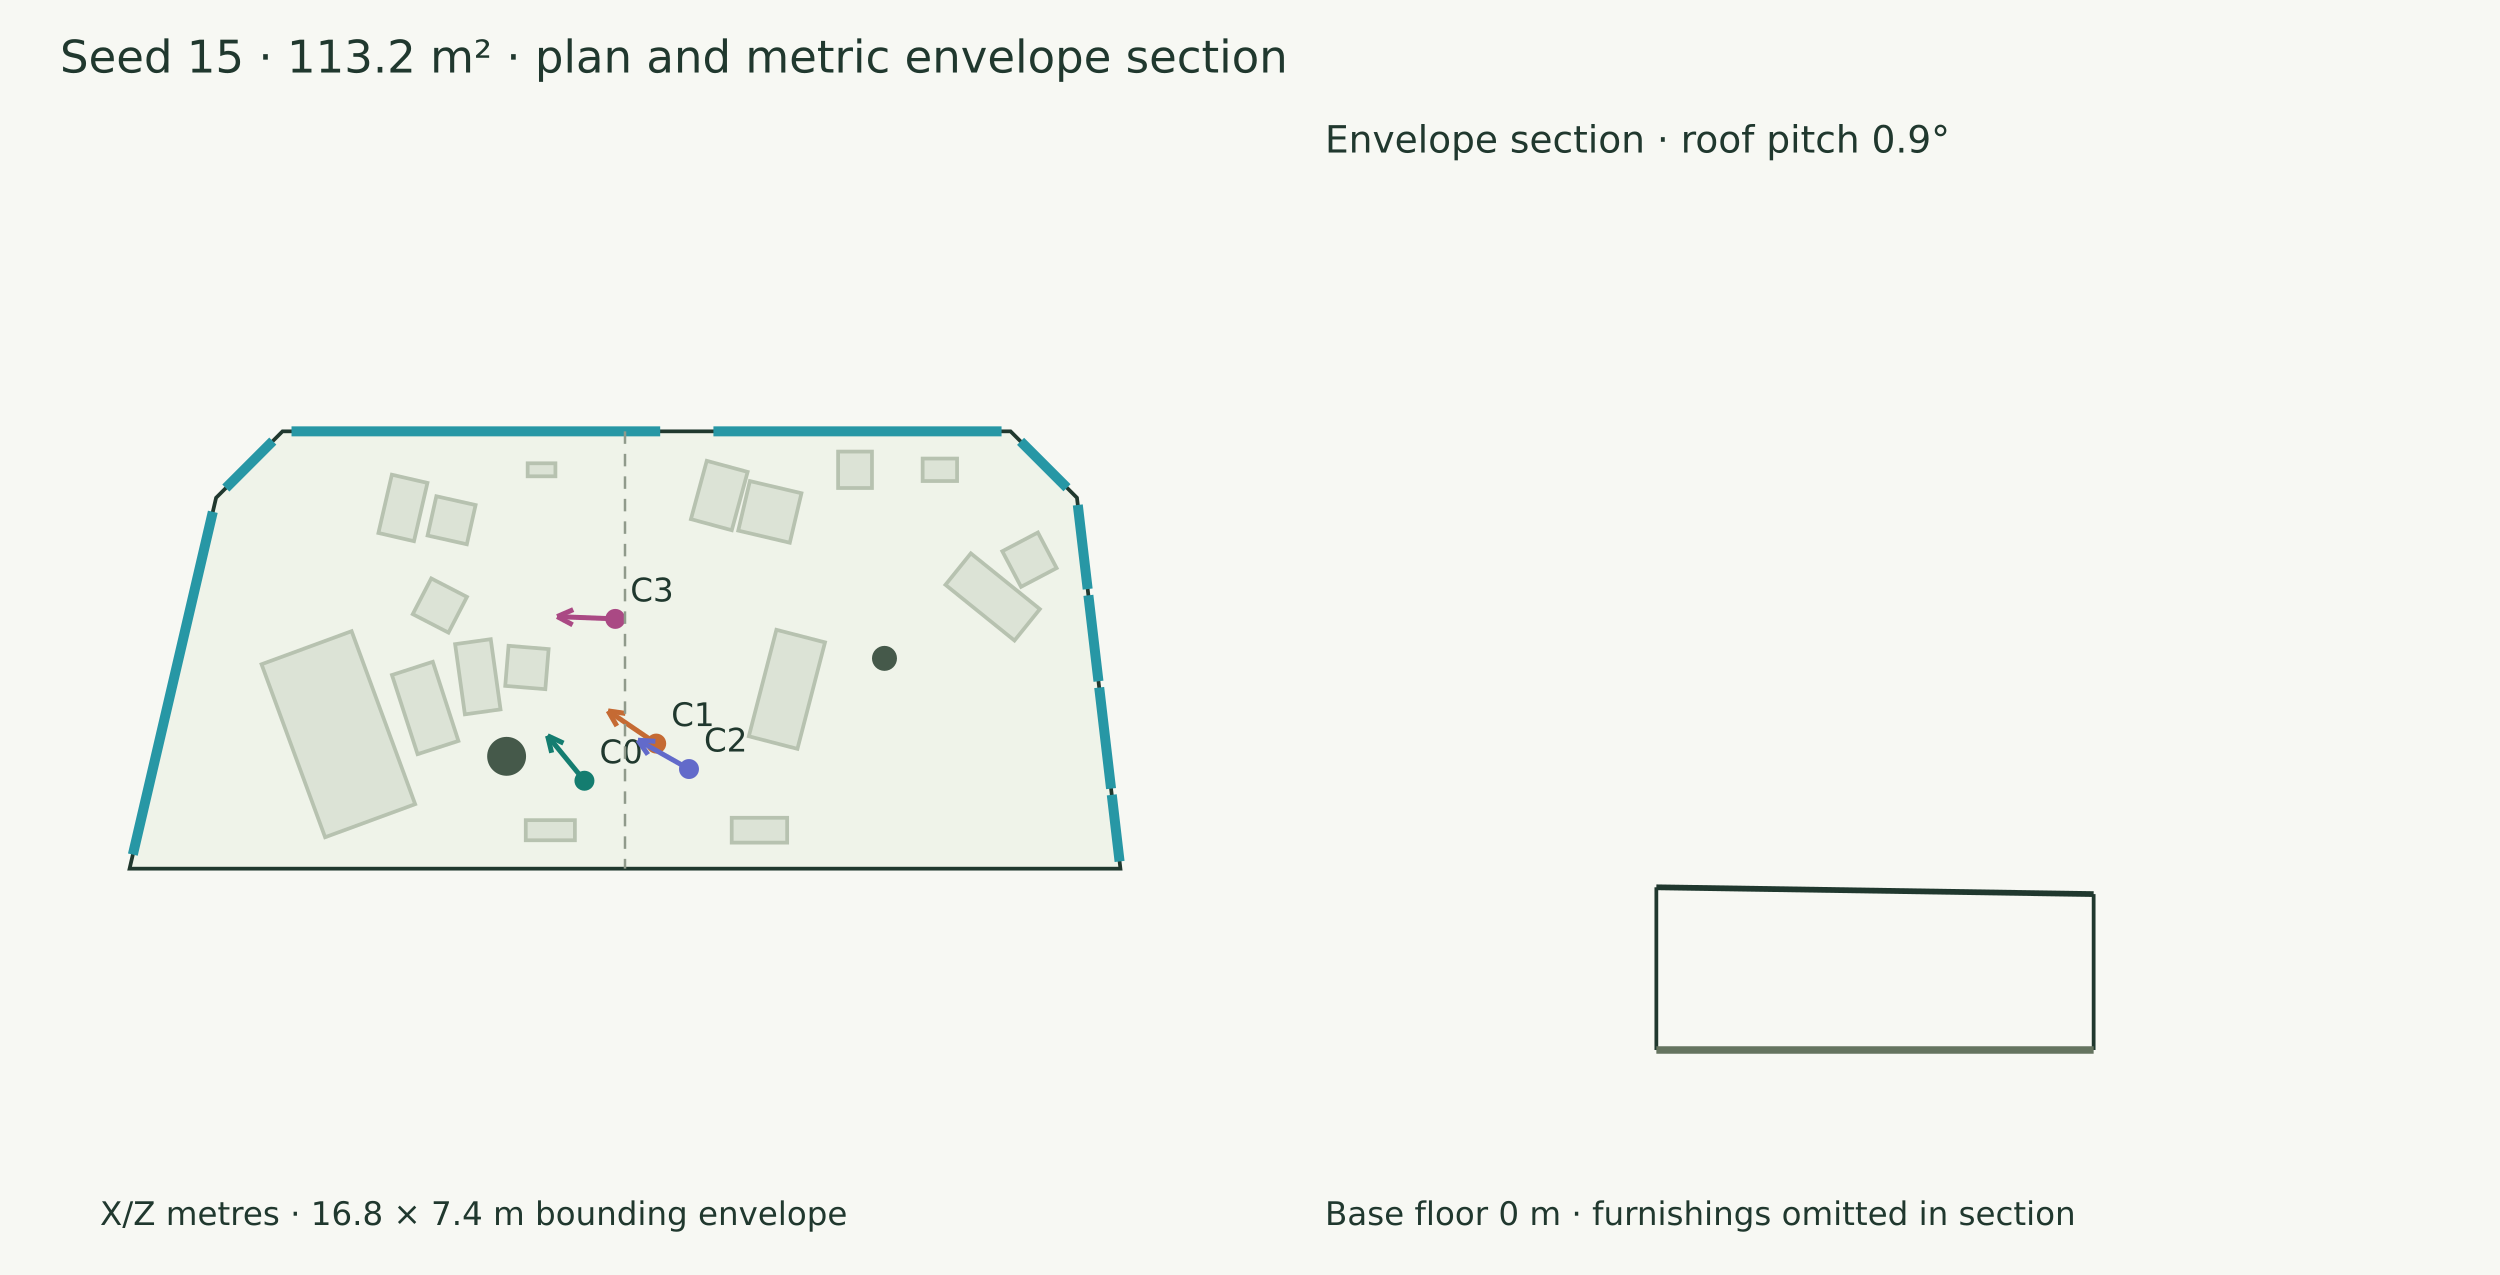
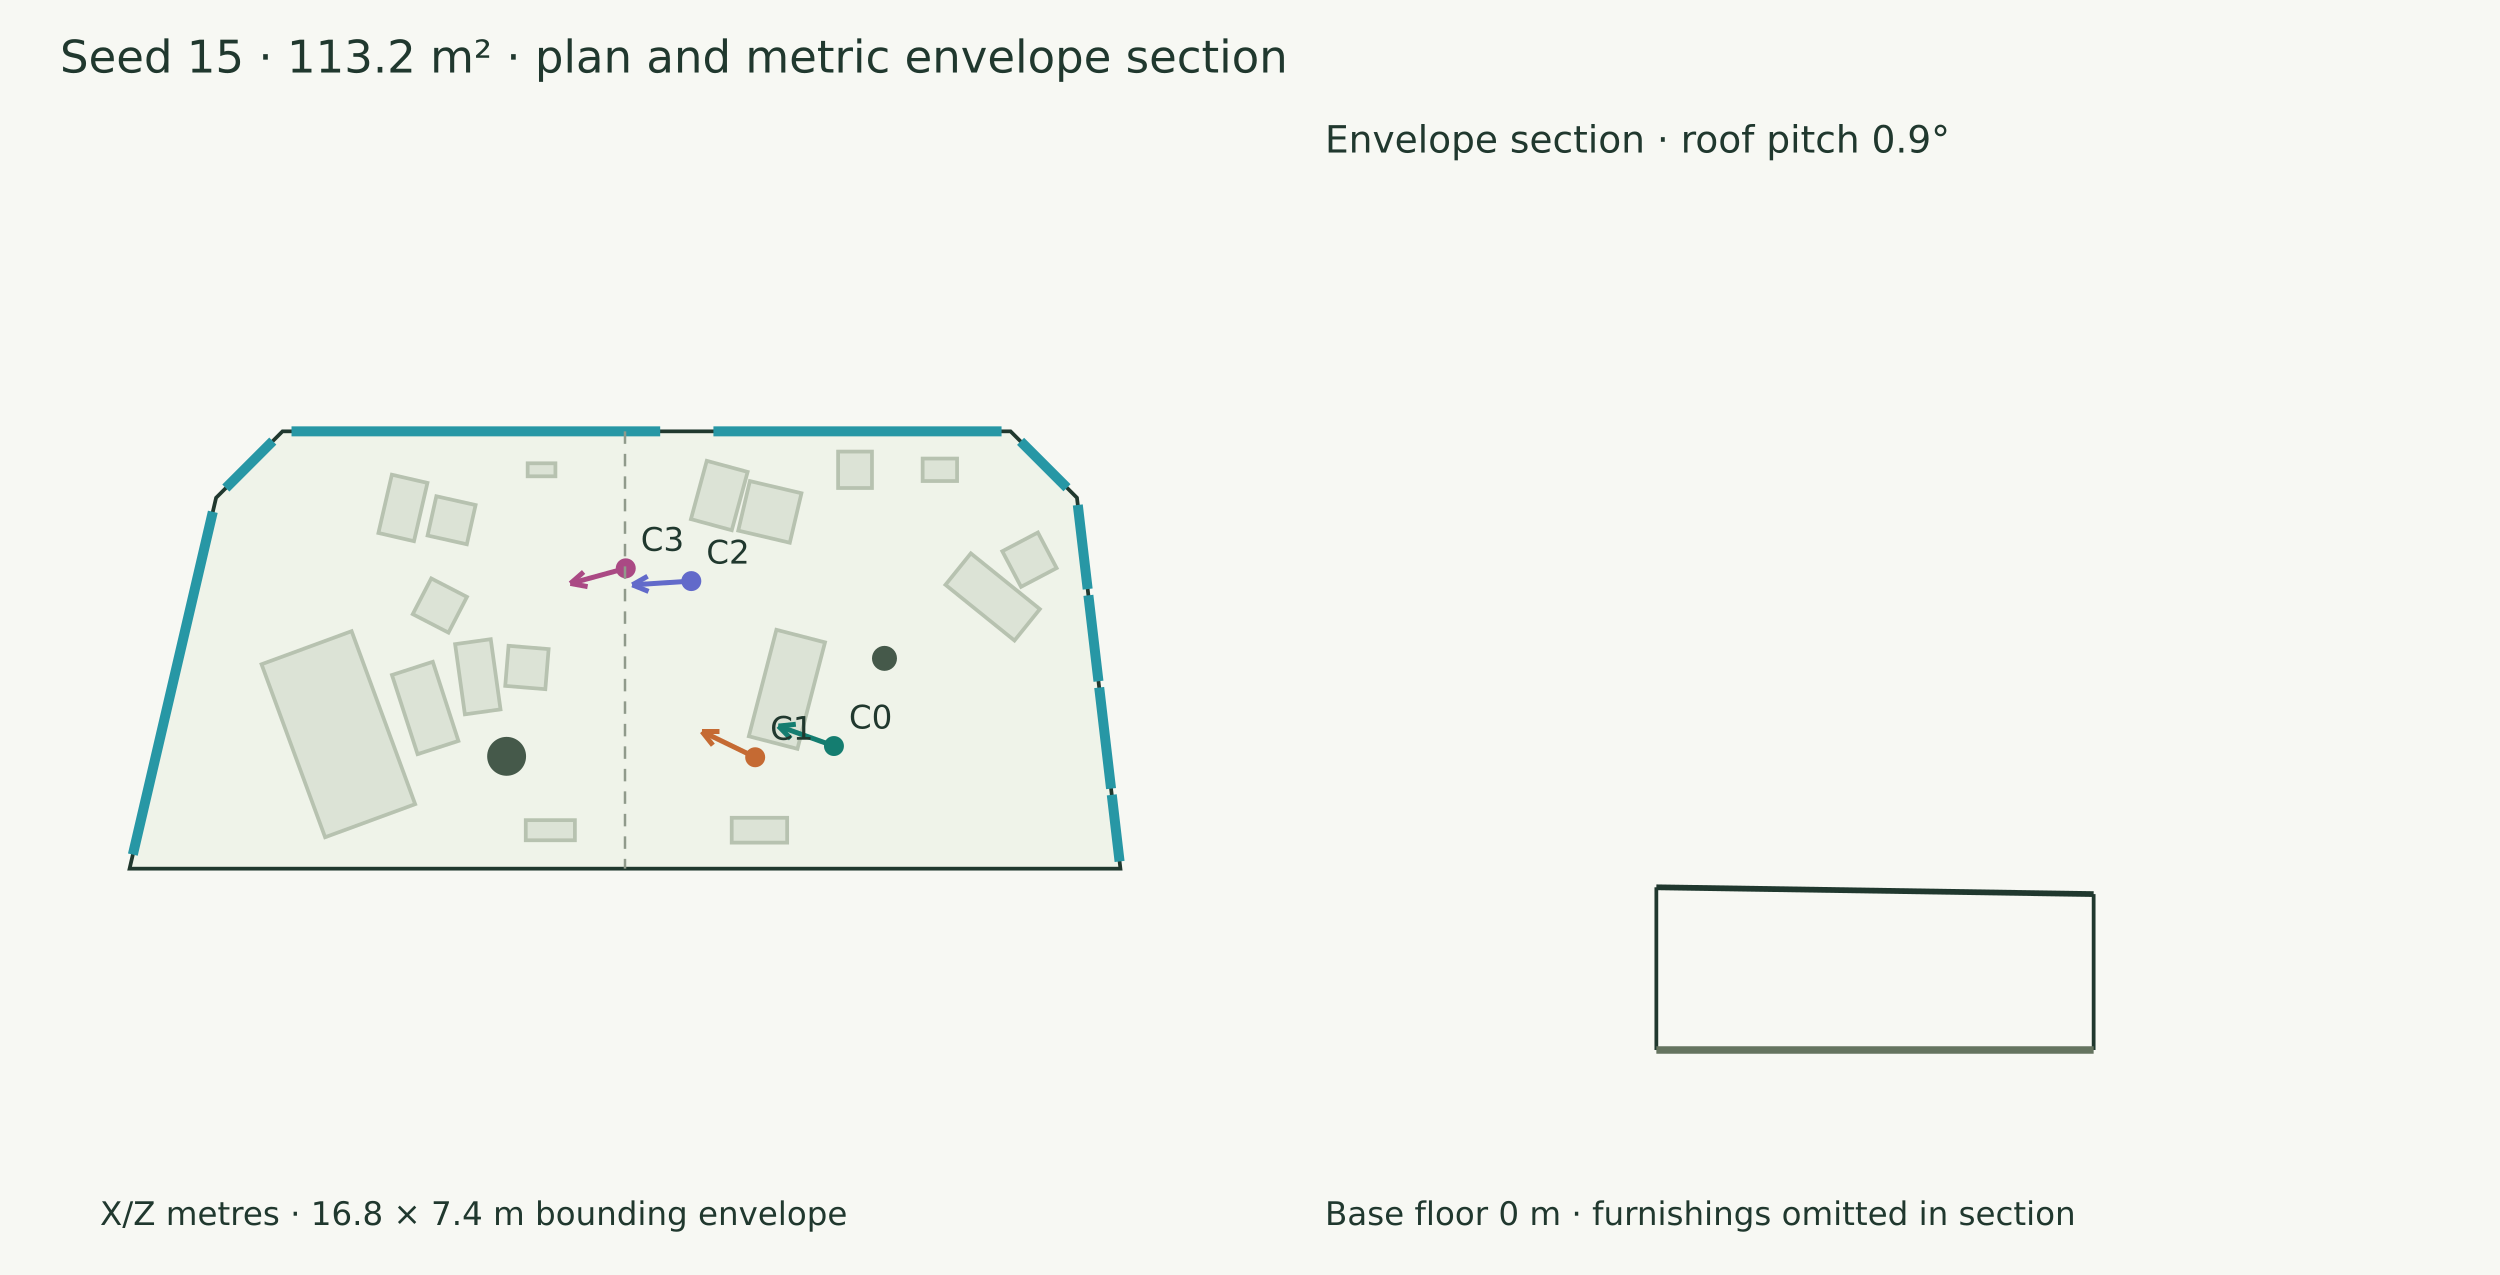
<svg xmlns="http://www.w3.org/2000/svg" width="1000" height="510" viewBox="0 0 1000 510">
  <rect width="100%" height="100%" fill="#f7f8f3" />
  <g font-family="DejaVu Sans" fill="#20382e">
    <text x="24.000" y="29.000" font-size="18">Seed 15 · 113.2 m² · plan and metric envelope section</text>
    <polygon points="113.003,172.540 404.222,172.540 430.785,199.103 448.171,347.460 51.829,347.460 86.440,199.103" fill="#eff3e9" stroke="#20382e" stroke-width="1.5" />
    <polygon points="140.640,252.470 166.061,321.657 130.042,334.892 104.620,265.705" fill="#dce3d6" stroke="#b7c2b0" stroke-width="1.5" />
    <polygon points="167.030,301.663 156.783,270.000 173.118,264.714 183.365,296.377" fill="#dce3d6" stroke="#b7c2b0" stroke-width="1.5" />
    <polygon points="179.385,253.058 165.098,245.662 172.493,231.375 186.781,238.771" fill="#dce3d6" stroke="#b7c2b0" stroke-width="1.5" />
    <polygon points="276.370,207.657 282.707,184.330 299.046,188.769 292.709,212.095" fill="#dce3d6" stroke="#b7c2b0" stroke-width="1.5" />
    <polygon points="295.296,212.241 299.955,192.440 320.581,197.293 315.922,217.094" fill="#dce3d6" stroke="#b7c2b0" stroke-width="1.5" />
    <polygon points="151.366,213.191 156.745,189.882 170.971,193.165 165.592,216.474" fill="#dce3d6" stroke="#b7c2b0" stroke-width="1.5" />
    <polygon points="171.028,214.206 174.538,198.506 190.238,202.015 186.729,217.716" fill="#dce3d6" stroke="#b7c2b0" stroke-width="1.5" />
    <polygon points="299.532,294.512 310.560,251.920 329.998,256.953 318.969,299.545" fill="#dce3d6" stroke="#b7c2b0" stroke-width="1.5" />
    <polygon points="185.954,285.736 182.043,257.666 196.297,255.680 200.208,283.749" fill="#dce3d6" stroke="#b7c2b0" stroke-width="1.5" />
    <polygon points="202.096,274.354 203.417,258.321 219.450,259.642 218.129,275.675" fill="#dce3d6" stroke="#b7c2b0" stroke-width="1.5" />
    <polygon points="405.792,256.211 378.182,233.924 388.331,221.350 415.941,243.637" fill="#dce3d6" stroke="#b7c2b0" stroke-width="1.5" />
    <polygon points="408.415,234.728 400.918,220.494 415.153,212.997 422.649,227.232" fill="#dce3d6" stroke="#b7c2b0" stroke-width="1.5" />
    <polygon points="335.242,180.635 348.785,180.635 348.785,195.201 335.242,195.201" fill="#dce3d6" stroke="#b7c2b0" stroke-width="1.5" />
    <polygon points="211.069,185.316 222.164,185.316 222.164,190.521 211.069,190.521" fill="#dce3d6" stroke="#b7c2b0" stroke-width="1.5" />
    <polygon points="369.058,183.423 382.830,183.423 382.830,192.413 369.058,192.413" fill="#dce3d6" stroke="#b7c2b0" stroke-width="1.5" />
    <polygon points="229.954,336.104 210.303,336.104 210.303,328.060 229.954,328.060" fill="#dce3d6" stroke="#b7c2b0" stroke-width="1.5" />
    <polygon points="314.864,337.050 292.683,337.050 292.683,327.114 314.864,327.114" fill="#dce3d6" stroke="#b7c2b0" stroke-width="1.5" />
    <circle cx="353.794" cy="263.347" r="5" fill="#45594a" />
    <circle cx="202.645" cy="302.533" r="7.781" fill="#45594a" />
    <path d="M116.608,172.540 L264.074,172.540" stroke="#2797a5" stroke-width="4" fill="none" />
    <path d="M285.366,172.540 L400.618,172.540" stroke="#2797a5" stroke-width="4" fill="none" />
    <path d="M408.223,176.541 L426.784,195.102" stroke="#2797a5" stroke-width="4" fill="none" />
    <path d="M431.122,201.984 L435.065,235.630" stroke="#2797a5" stroke-width="4" fill="none" />
    <path d="M435.358,238.129 L439.387,272.503" stroke="#2797a5" stroke-width="4" fill="none" />
    <path d="M439.679,275.002 L444.418,315.435" stroke="#2797a5" stroke-width="4" fill="none" />
    <path d="M444.711,317.934 L447.833,344.579" stroke="#2797a5" stroke-width="4" fill="none" />
    <path d="M53.140,341.842 L85.130,204.720" stroke="#2797a5" stroke-width="4" fill="none" />
    <path d="M90.329,195.214 L109.115,176.428" stroke="#2797a5" stroke-width="4" fill="none" />
-     <path d="M233.775,312.299 L219.027,294.299" stroke="#147d70" stroke-width="2" fill="none" />
-     <path d="M219.027,294.299 L225.377,297.245" stroke="#147d70" stroke-width="2" fill="none" />
-     <path d="M219.027,294.299 L220.666,301.104" stroke="#147d70" stroke-width="2" fill="none" />
-     <circle cx="233.775" cy="312.299" r="4" fill="#147d70" />
-     <text x="239.775" y="305.299" font-size="13">C0</text>
-     <path d="M262.480,297.429 L243.237,284.353" stroke="#c56a33" stroke-width="2" fill="none" />
-     <path d="M243.237,284.353 L250.162,285.377" stroke="#c56a33" stroke-width="2" fill="none" />
-     <path d="M243.237,284.353 L246.739,290.414" stroke="#c56a33" stroke-width="2" fill="none" />
-     <circle cx="262.48" cy="297.429" r="4" fill="#c56a33" />
-     <text x="268.480" y="290.429" font-size="13">C1</text>
-     <path d="M275.597,307.613 L255.177,296.075" stroke="#626aca" stroke-width="2" fill="none" />
-     <path d="M255.177,296.075 L262.162,296.525" stroke="#626aca" stroke-width="2" fill="none" />
-     <path d="M255.177,296.075 L259.167,301.827" stroke="#626aca" stroke-width="2" fill="none" />
-     <circle cx="275.597" cy="307.613" r="4" fill="#626aca" />
-     <text x="281.597" y="300.613" font-size="13">C2</text>
-     <path d="M246.111,247.561 L222.870,246.633" stroke="#aa4984" stroke-width="2" fill="none" />
-     <path d="M222.870,246.633 L229.290,243.842" stroke="#aa4984" stroke-width="2" fill="none" />
-     <path d="M222.870,246.633 L229.047,249.927" stroke="#aa4984" stroke-width="2" fill="none" />
-     <circle cx="246.111" cy="247.561" r="4" fill="#aa4984" />
-     <text x="252.111" y="240.561" font-size="13">C3</text>
+     <path d="M333.577,298.414 L311.371,290.435" stroke="#147d70" stroke-width="2" fill="none" />
+     <path d="M311.371,290.435 L318.332,289.701" stroke="#147d70" stroke-width="2" fill="none" />
+     <path d="M311.371,290.435 L316.273,295.431" stroke="#147d70" stroke-width="2" fill="none" />
+     <circle cx="333.577" cy="298.414" r="4" fill="#147d70" />
+     <text x="339.577" y="291.414" font-size="13">C0</text>
+     <path d="M302.071,302.902 L280.794,292.604" stroke="#c56a33" stroke-width="2" fill="none" />
+     <path d="M280.794,292.604 L287.794,292.610" stroke="#c56a33" stroke-width="2" fill="none" />
+     <path d="M280.794,292.604 L285.141,298.091" stroke="#c56a33" stroke-width="2" fill="none" />
+     <circle cx="302.071" cy="302.902" r="4" fill="#c56a33" />
+     <text x="308.071" y="295.902" font-size="13">C1</text>
+     <path d="M276.524,232.435 L252.932,233.938" stroke="#626aca" stroke-width="2" fill="none" />
+     <path d="M252.932,233.938 L259.029,230.499" stroke="#626aca" stroke-width="2" fill="none" />
+     <path d="M252.932,233.938 L259.416,236.576" stroke="#626aca" stroke-width="2" fill="none" />
+     <circle cx="276.524" cy="232.435" r="4" fill="#626aca" />
+     <text x="282.524" y="225.435" font-size="13">C2</text>
+     <path d="M250.301,227.331 L228.163,233.388" stroke="#aa4984" stroke-width="2" fill="none" />
+     <path d="M228.163,233.388 L233.439,228.787" stroke="#aa4984" stroke-width="2" fill="none" />
+     <path d="M228.163,233.388 L235.046,234.661" stroke="#aa4984" stroke-width="2" fill="none" />
+     <circle cx="250.301" cy="227.331" r="4" fill="#aa4984" />
+     <text x="256.301" y="220.331" font-size="13">C3</text>
    <text x="40.000" y="490.000" font-size="13">X/Z metres · 16.8 × 7.4 m bounding envelope</text>
    <path d="M250.000,172.540 L250.000,347.460" stroke="#909a8b" stroke-width="1" stroke-dasharray="5 4" fill="none" />
    <path d="M662.540,354.914 L837.460,357.637" stroke="#20382e" stroke-width="2.3" fill="none" />
    <path d="M662.540,420.000 L662.540,354.914" stroke="#20382e" stroke-width="1.5" fill="none" />
    <path d="M837.460,420.000 L837.460,357.637" stroke="#20382e" stroke-width="1.5" fill="none" />
    <path d="M662.540,420.000 L837.460,420.000" stroke="#65745f" stroke-width="3" fill="none" />
    <path d="M662.540,420.000 L662.540,420.000" stroke="#8d9a85" stroke-width="1" fill="none" />
    <path d="M837.460,420.000 L837.460,420.000" stroke="#8d9a85" stroke-width="1" fill="none" />
    <text x="530.000" y="61.000" font-size="15">Envelope section · roof pitch 0.9°</text>
    <text x="530.000" y="490.000" font-size="13">Base floor 0 m · furnishings omitted in section</text>
  </g>
</svg>
